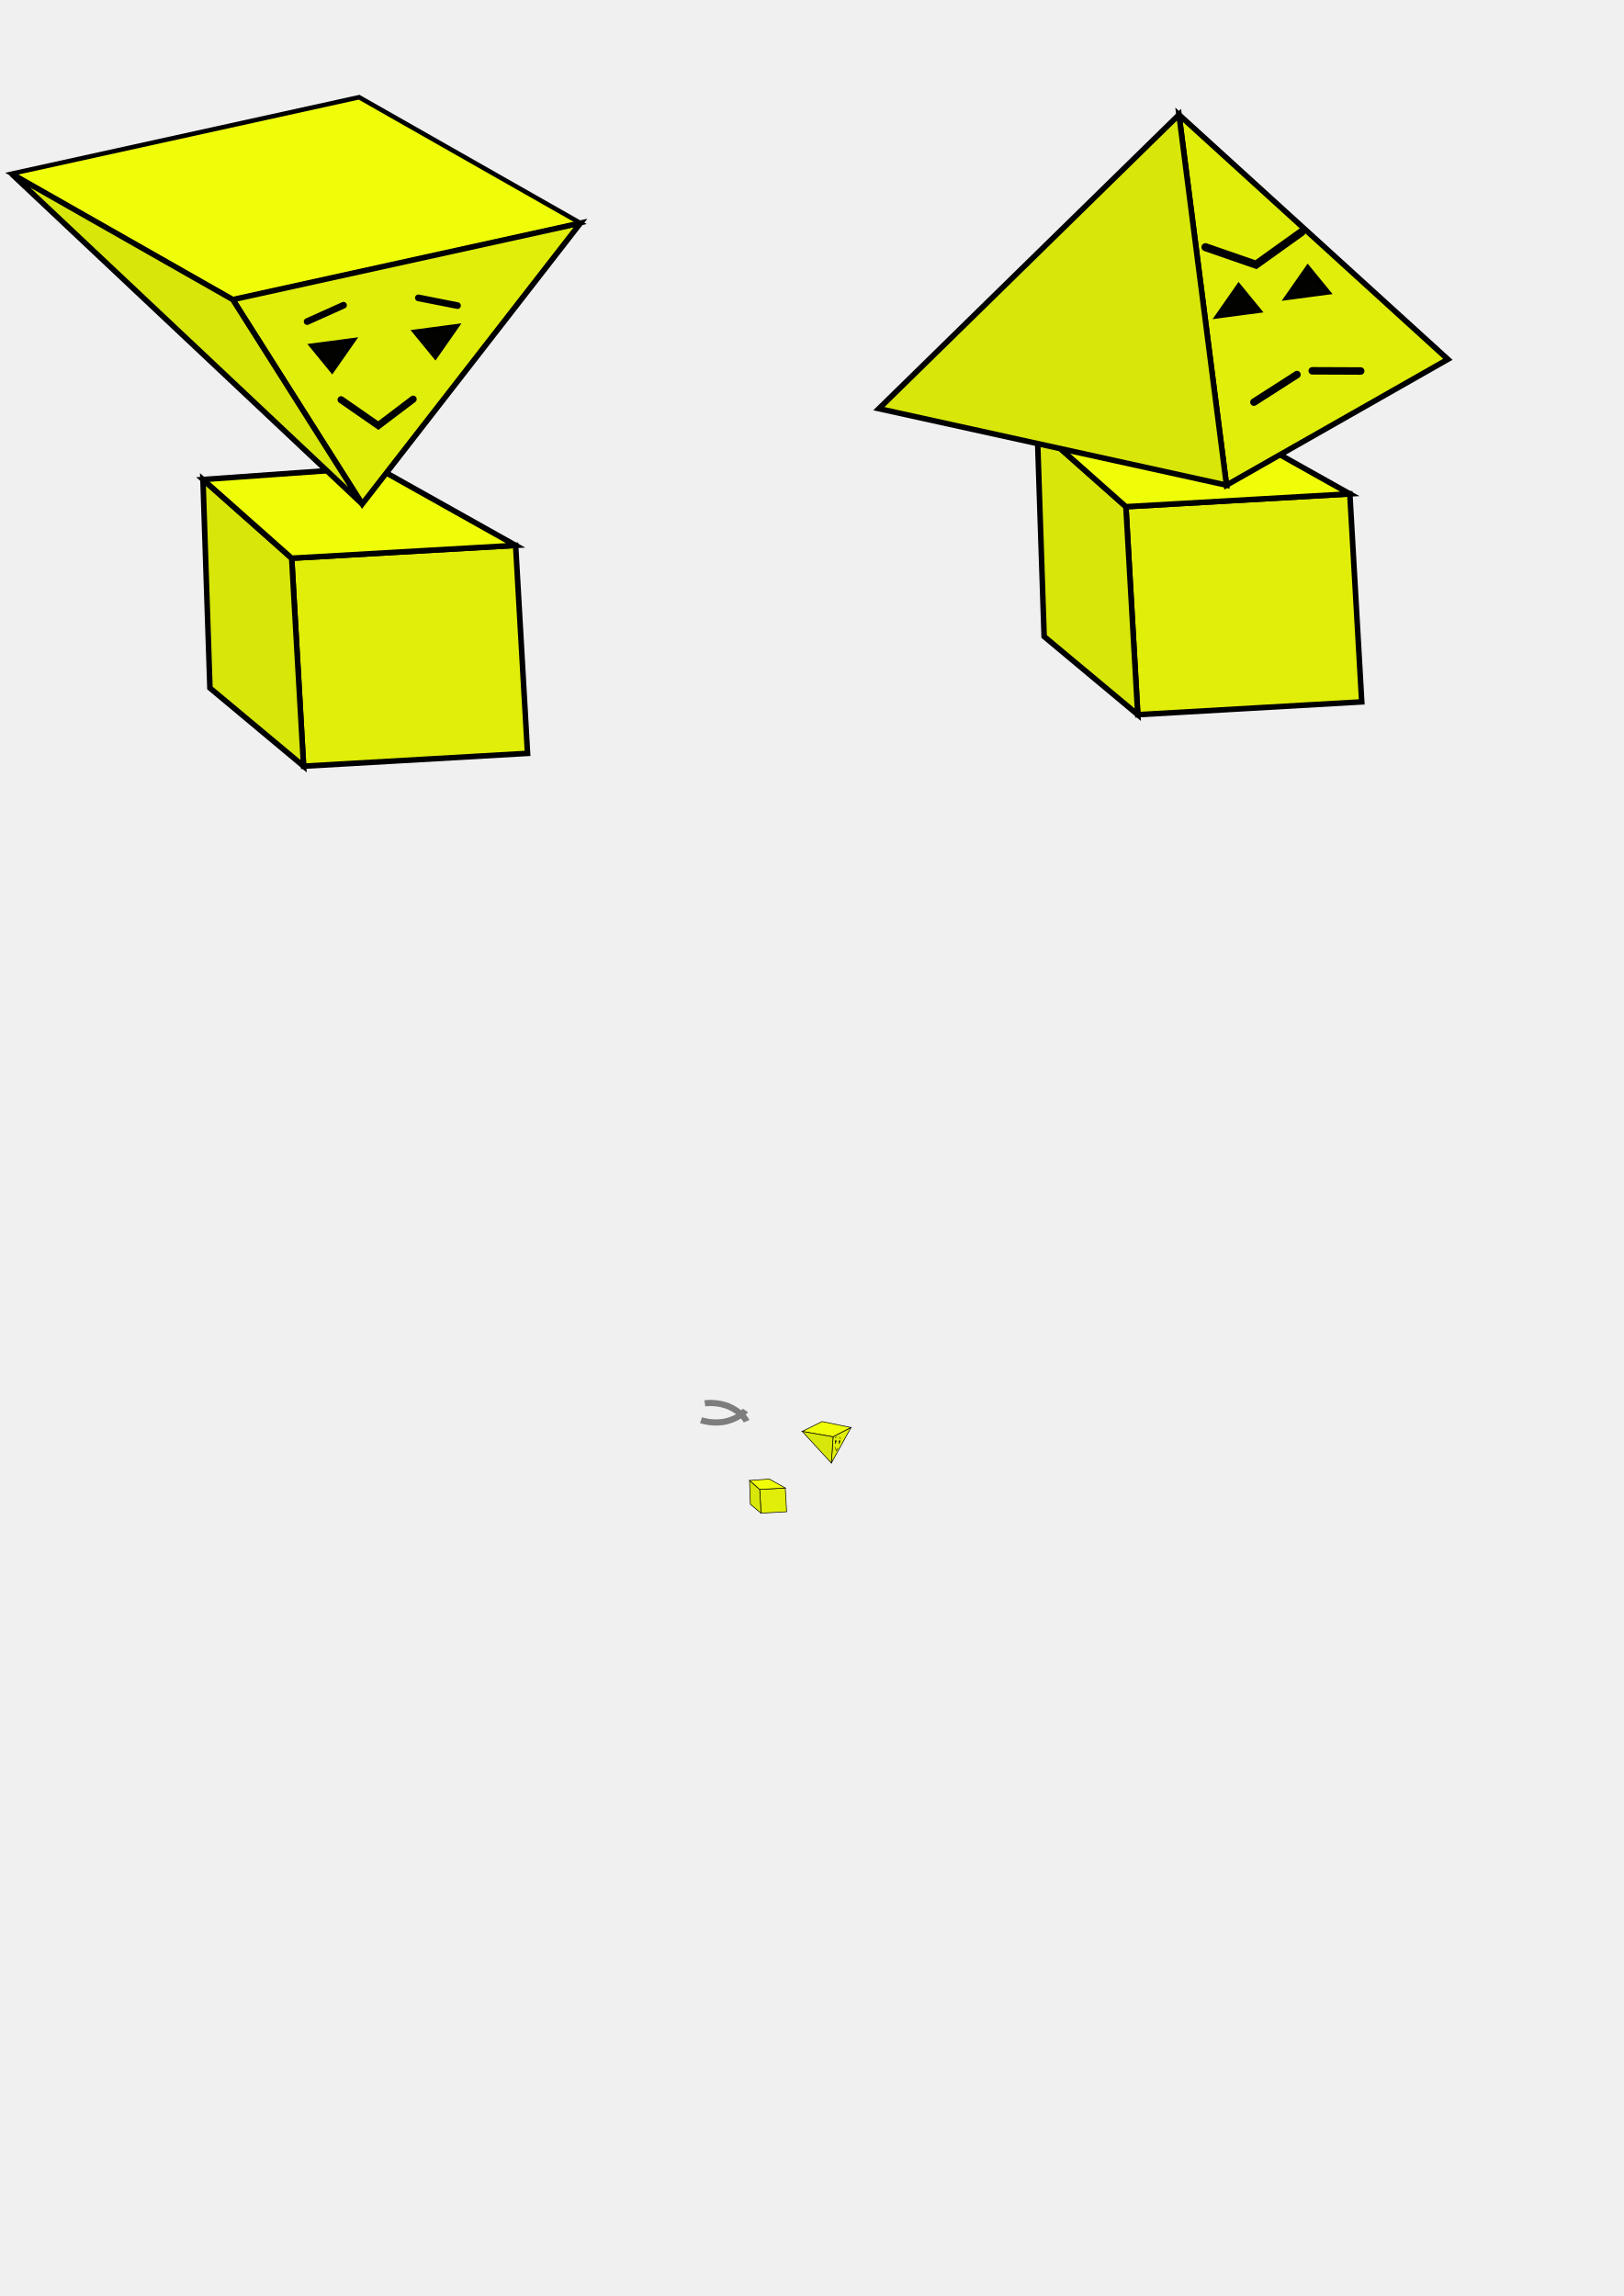
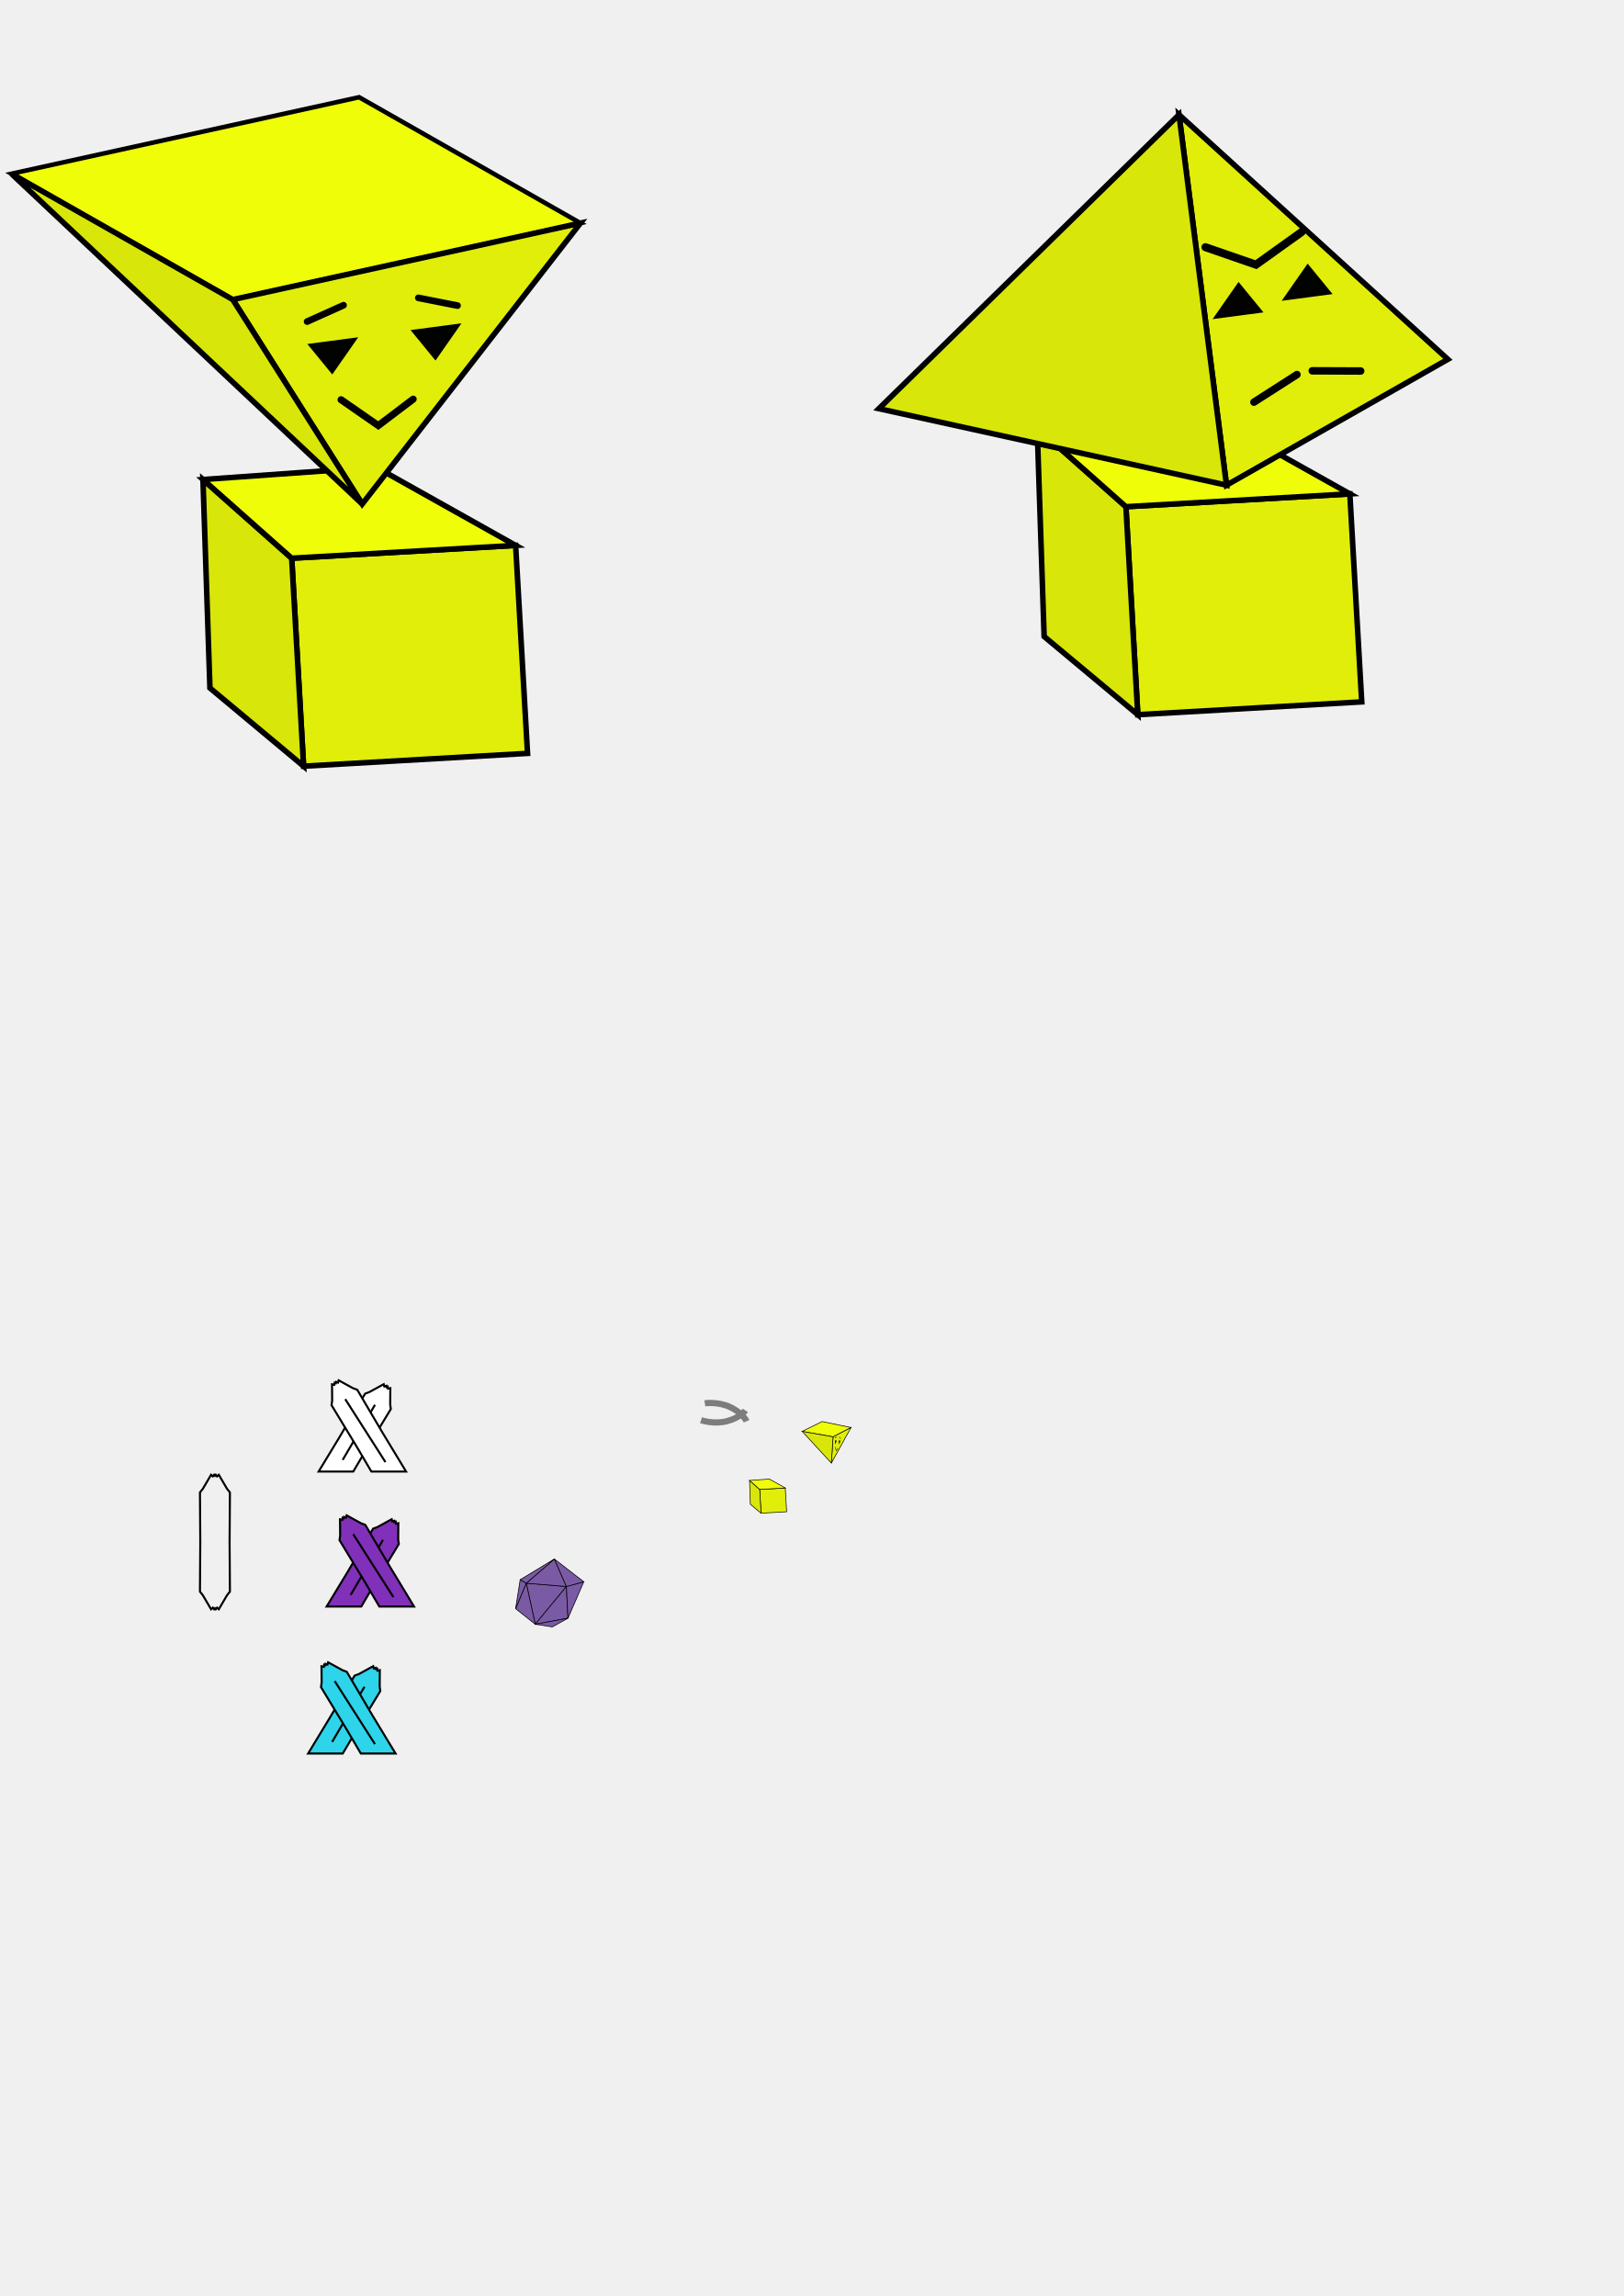
<svg xmlns="http://www.w3.org/2000/svg" width="210mm" height="297mm" viewBox="0 0 210 297" version="1.1" id="svg5">
  <defs id="defs2" />
  <g id="layer1">
    <rect style="font-variation-settings:normal;opacity:1;vector-effect:none;fill:#e1ee09;fill-opacity:1;stroke:#000000;stroke-width:0.718;stroke-linecap:butt;stroke-linejoin:miter;stroke-miterlimit:4;stroke-dasharray:none;stroke-dashoffset:0;stroke-opacity:1;-inkscape-stroke:none;stop-color:#000000;stop-opacity:1" id="rect3715" width="29.01" height="26.948" x="33.537" y="74.245" transform="rotate(-3.276377)" />
    <path style="font-variation-settings:normal;opacity:1;vector-effect:none;fill:#d8e609;fill-opacity:1;stroke:#000000;stroke-width:0.718;stroke-linecap:butt;stroke-linejoin:miter;stroke-miterlimit:4;stroke-dasharray:none;stroke-dashoffset:0;stroke-opacity:1;-inkscape-stroke:none;stop-color:#000000;stop-opacity:1" d="M 39.265,99.111 27.151,88.997 26.249,62.028 37.725,72.207 Z" id="path4467" />
    <path style="font-variation-settings:normal;opacity:1;vector-effect:none;fill:#effd09;fill-opacity:1;stroke:#000000;stroke-width:0.718;stroke-linecap:butt;stroke-linejoin:miter;stroke-miterlimit:4;stroke-dasharray:none;stroke-dashoffset:0;stroke-opacity:1;-inkscape-stroke:none;stop-color:#000000;stop-opacity:1" d="M 26.249,62.028 48.649,60.434 66.688,70.549 37.725,72.207 Z" id="path4469" />
    <rect style="font-variation-settings:normal;vector-effect:none;fill:#e1ee09;fill-opacity:1;stroke:#000000;stroke-width:0.718;stroke-linecap:butt;stroke-linejoin:miter;stroke-miterlimit:4;stroke-dasharray:none;stroke-dashoffset:0;stroke-opacity:1;-inkscape-stroke:none;stop-color:#000000" id="rect3715-6" width="29.01" height="26.948" x="141.633" y="73.761" transform="rotate(-3.276377)" />
    <path style="font-variation-settings:normal;vector-effect:none;fill:#d8e609;fill-opacity:1;stroke:#000000;stroke-width:0.718;stroke-linecap:butt;stroke-linejoin:miter;stroke-miterlimit:4;stroke-dasharray:none;stroke-dashoffset:0;stroke-opacity:1;-inkscape-stroke:none;stop-color:#000000" d="m 147.157,92.449 -12.115,-10.113 -0.901,-26.97 11.476,10.18 z" id="path4467-2" />
    <path style="font-variation-settings:normal;vector-effect:none;fill:#effd09;fill-opacity:1;stroke:#000000;stroke-width:0.718;stroke-linecap:butt;stroke-linejoin:miter;stroke-miterlimit:4;stroke-dasharray:none;stroke-dashoffset:0;stroke-opacity:1;-inkscape-stroke:none;stop-color:#000000" d="m 134.141,55.366 22.4,-1.594 18.039,10.115 -28.962,1.658 z" id="path4469-6" />
    <rect style="fill:#effd09;fill-opacity:1;stroke:#000000;stroke-width:0.878;stroke-dasharray:none;stop-color:#000000" id="rect441" width="46.039" height="32.933" x="-28.076" y="33.249" transform="matrix(0.9766268,-0.2149423,0.8692514,0.4943703,0,0)" />
    <path style="font-variation-settings:normal;opacity:1;vector-effect:none;fill:#e1ee09;fill-opacity:1;stroke:#000000;stroke-width:0.718;stroke-linecap:butt;stroke-linejoin:miter;stroke-miterlimit:4;stroke-dasharray:none;stroke-dashoffset:0;stroke-opacity:1;-inkscape-stroke:none;stop-color:#000000;stop-opacity:1" d="m 30.109,38.753 16.737,26.446 28.227,-36.341 z" id="path2504" />
    <path style="font-variation-settings:normal;opacity:1;vector-effect:none;fill:#d8e609;fill-opacity:1;stroke:#000000;stroke-width:0.718;stroke-linecap:butt;stroke-linejoin:miter;stroke-miterlimit:4;stroke-dasharray:none;stroke-dashoffset:0;stroke-opacity:1;-inkscape-stroke:none;stop-color:#000000;stop-opacity:1" d="M 46.846,65.198 1.482,22.472 30.109,38.753 Z" id="path2506" />
    <path style="font-variation-settings:normal;opacity:1;vector-effect:none;fill:#020200;fill-opacity:1;stroke:#000000;stroke-width:0.718;stroke-linecap:butt;stroke-linejoin:miter;stroke-miterlimit:4;stroke-dasharray:none;stroke-dashoffset:0;stroke-opacity:1;-inkscape-stroke:none;stop-color:#000000;stop-opacity:1" id="path2601" d="m 28.992,85.467 -3.99,-6.309 7.464,-0.298 z" transform="matrix(0.7544403,-0.07653304,-0.03908048,0.5841404,24.44719,0.3177099)" />
    <path style="font-variation-settings:normal;opacity:1;vector-effect:none;fill:#020200;fill-opacity:1;stroke:#000000;stroke-width:0.718;stroke-linecap:butt;stroke-linejoin:miter;stroke-miterlimit:4;stroke-dasharray:none;stroke-dashoffset:0;stroke-opacity:1;-inkscape-stroke:none;stop-color:#000000;stop-opacity:1" id="path2759" d="m 28.992,85.467 -3.99,-6.309 7.464,-0.298 z" transform="matrix(0.7544403,-0.07653304,-0.03908048,0.5841404,37.79746,-1.48418)" />
    <path style="fill:none;stroke:#000000;stroke-width:0.865;stroke-linecap:round;stroke-linejoin:miter;stroke-dasharray:none;stroke-opacity:1" d="m 39.72,41.598 4.708,-2.114" id="path3517" />
    <path style="fill:none;stroke:#000000;stroke-width:0.865;stroke-linecap:round;stroke-linejoin:miter;stroke-dasharray:none;stroke-opacity:1" d="M 59.172,39.531 54.109,38.531" id="path3519" />
    <path id="path3523" style="opacity:1;fill:none;stroke:#000000;stroke-width:0.915;stroke-linecap:round;stroke-opacity:1;stop-color:#000000;stop-opacity:1" d="m 44.11,51.706 4.817,3.343 4.509,-3.417" />
    <rect style="font-variation-settings:normal;vector-effect:none;fill:#e1ee09;fill-opacity:1;stroke:#000000;stroke-width:0.082;stroke-linecap:butt;stroke-linejoin:miter;stroke-miterlimit:4;stroke-dasharray:none;stroke-dashoffset:0;stroke-opacity:1;-inkscape-stroke:none;stop-color:#000000" id="rect3715-1" width="3.313" height="3.078" x="87.083" y="197.968" transform="rotate(-3.276377)" />
    <path style="font-variation-settings:normal;vector-effect:none;fill:#d8e609;fill-opacity:1;stroke:#000000;stroke-width:0.082;stroke-linecap:butt;stroke-linejoin:miter;stroke-miterlimit:4;stroke-dasharray:none;stroke-dashoffset:0;stroke-opacity:1;-inkscape-stroke:none;stop-color:#000000" d="m 98.431,195.741 -1.384,-1.155 -0.103,-3.08 1.311,1.163 z" id="path4467-8" />
    <path style="font-variation-settings:normal;vector-effect:none;fill:#effd09;fill-opacity:1;stroke:#000000;stroke-width:0.082;stroke-linecap:butt;stroke-linejoin:miter;stroke-miterlimit:4;stroke-dasharray:none;stroke-dashoffset:0;stroke-opacity:1;-inkscape-stroke:none;stop-color:#000000" d="m 96.945,191.505 2.558,-0.182 2.06,1.155 -3.308,0.189 z" id="path4469-7" />
    <path id="rect441-9" style="fill:#effd09;stroke:#000000;stroke-width:0.082;stop-color:#000000" d="m 110.067,184.658 -3.735,-0.775 -2.583,1.274 3.999,0.706 z" />
    <path style="font-variation-settings:normal;vector-effect:none;fill:#e1ee09;fill-opacity:1;stroke:#000000;stroke-width:0.082;stroke-linecap:butt;stroke-linejoin:miter;stroke-miterlimit:4;stroke-dasharray:none;stroke-dashoffset:0;stroke-opacity:1;-inkscape-stroke:none;stop-color:#000000" d="m 107.749,185.863 -0.227,3.394 2.545,-4.598 z" id="path2504-2" />
    <path style="font-variation-settings:normal;vector-effect:none;fill:#d8e609;fill-opacity:1;stroke:#000000;stroke-width:0.082;stroke-linecap:butt;stroke-linejoin:miter;stroke-miterlimit:4;stroke-dasharray:none;stroke-dashoffset:0;stroke-opacity:1;-inkscape-stroke:none;stop-color:#000000" d="m 107.522,189.257 -3.772,-4.1 3.999,0.706 z" id="path2506-0" />
    <path style="font-variation-settings:normal;vector-effect:none;fill:#020200;fill-opacity:1;stroke:#000000;stroke-width:0.718;stroke-linecap:butt;stroke-linejoin:miter;stroke-miterlimit:4;stroke-dasharray:none;stroke-dashoffset:0;stroke-opacity:1;-inkscape-stroke:none;stop-color:#000000" id="path2601-2" d="m 28.992,85.467 -3.99,-6.309 7.464,-0.298 z" transform="matrix(0.02713954,0.0033178,-0.00895246,0.06443464,108.0214,181.185)" />
    <path style="font-variation-settings:normal;vector-effect:none;fill:#020200;fill-opacity:1;stroke:#000000;stroke-width:0.718;stroke-linecap:butt;stroke-linejoin:miter;stroke-miterlimit:4;stroke-dasharray:none;stroke-dashoffset:0;stroke-opacity:1;-inkscape-stroke:none;stop-color:#000000" id="path2759-3" d="m 28.992,85.467 -3.99,-6.309 7.464,-0.298 z" transform="matrix(0.02713954,0.0033178,-0.00895246,0.06443464,108.5074,181.1938)" />
    <path style="fill:none;stroke:#000000;stroke-width:0.055;stroke-linecap:round;stroke-linejoin:miter;stroke-dasharray:none;stroke-opacity:1" d="m 108.014,186.022 0.191,-0.161" id="path3517-7" />
    <path style="fill:none;stroke:#000000;stroke-width:0.055;stroke-linecap:round;stroke-linejoin:miter;stroke-dasharray:none;stroke-opacity:1" d="m 108.715,186.097 -0.162,-0.191" id="path3519-5" />
    <path id="path3523-9" style="fill:none;stroke:#000000;stroke-width:0.058;stroke-linecap:round;stroke-opacity:1;stop-color:#000000" d="m 108.034,187.216 0.123,0.448 0.201,-0.31" />
    <path style="font-variation-settings:normal;vector-effect:none;fill:#e1ee09;fill-opacity:1;stroke:#000000;stroke-width:0.718;stroke-linecap:butt;stroke-linejoin:miter;stroke-miterlimit:4;stroke-dasharray:none;stroke-dashoffset:0;stroke-opacity:1;-inkscape-stroke:none;stop-color:#000000" d="m 158.63,62.76 -6.147,-47.923 34.774,31.642 z" id="path2504-3" />
    <path style="font-variation-settings:normal;vector-effect:none;fill:#d8e609;fill-opacity:1;stroke:#000000;stroke-width:0.718;stroke-linecap:butt;stroke-linejoin:miter;stroke-miterlimit:4;stroke-dasharray:none;stroke-dashoffset:0;stroke-opacity:1;-inkscape-stroke:none;stop-color:#000000" d="m 152.483,14.836 -38.817,38.028 44.963,9.896 z" id="path2506-5" />
    <path style="font-variation-settings:normal;vector-effect:none;fill:#020200;fill-opacity:1;stroke:#000000;stroke-width:0.718;stroke-linecap:butt;stroke-linejoin:miter;stroke-miterlimit:4;stroke-dasharray:none;stroke-dashoffset:0;stroke-opacity:1;-inkscape-stroke:none;stop-color:#000000" id="path2601-6" d="m 28.992,85.467 -3.99,-6.309 7.464,-0.298 z" transform="matrix(-0.7544403,0.07653304,0.03908048,-0.5841404,187.649,82.2222)" />
    <path style="font-variation-settings:normal;vector-effect:none;fill:#020200;fill-opacity:1;stroke:#000000;stroke-width:0.718;stroke-linecap:butt;stroke-linejoin:miter;stroke-miterlimit:4;stroke-dasharray:none;stroke-dashoffset:0;stroke-opacity:1;-inkscape-stroke:none;stop-color:#000000" id="path2759-2" d="m 28.992,85.467 -3.99,-6.309 7.464,-0.298 z" transform="matrix(-0.7544403,0.07653304,0.03908048,-0.5841404,178.7137,84.5911)" />
    <path style="fill:none;stroke:#000000;stroke-width:0.968;stroke-linecap:round;stroke-linejoin:miter;stroke-dasharray:none;stroke-opacity:1" d="m 175.983,47.992 -6.265,-0.026" id="path3517-9" />
    <path style="fill:none;stroke:#000000;stroke-width:0.968;stroke-linecap:round;stroke-linejoin:miter;stroke-dasharray:none;stroke-opacity:1" d="m 162.173,52.023 5.57,-3.571" id="path3519-1" />
    <path id="path3523-2" style="fill:none;stroke:#000000;stroke-width:1.042;stroke-linecap:round;stroke-opacity:1;stop-color:#000000" d="m 168.332,30.019 -5.893,4.218 -6.53,-2.261" />
    <path style="fill:none;stroke:#7d7d7d;stroke-width:0.802;stroke-linecap:butt;stroke-linejoin:miter;stroke-dasharray:none;stroke-opacity:1" d="m 90.667,183.705 c 0,0 1.619,0.585 3.364,0.128 1.744,-0.457 2.377,-1.386 2.377,-1.386" id="path594" />
    <path style="fill:none;stroke:#7d7d7d;stroke-width:0.802;stroke-linecap:butt;stroke-linejoin:miter;stroke-dasharray:none;stroke-opacity:1" d="m 91.159,181.528 c 0,0 1.701,-0.269 3.327,0.51 1.626,0.778 2.073,1.81 2.073,1.81" id="path1150" />
+     <g transform="matrix(0.3388095,0,0,0.3388095,8.67874,191.2656)" style="fill:#7a5aa5;fill-opacity:1" id="g1245">
+       <path style="fill:#7a5aa5;fill-opacity:1;stroke:#000000;stroke-width:0.265px;stroke-linecap:butt;stroke-linejoin:miter;stroke-opacity:1" d="M 175.27,39.944 178.712,55.607 190.587,41.198 Z" id="path1227" />
+       <path style="fill:#7a5aa5;fill-opacity:1;stroke:#000000;stroke-width:0.265px;stroke-linecap:butt;stroke-linejoin:miter;stroke-opacity:1" d="m 178.712,55.607 -7.504,-5.962 4.063,-9.701 z" id="path1229" />
+       <path style="fill:#7a5aa5;fill-opacity:1;stroke:#000000;stroke-width:0.265px;stroke-linecap:butt;stroke-linejoin:miter;stroke-opacity:1" d="M 178.712,55.607 191.205,53.296 190.587,41.198 Z" id="path1231" />
+       <path style="fill:#7a5aa5;fill-opacity:1;stroke:#000000;stroke-width:0.265px;stroke-linecap:butt;stroke-linejoin:miter;stroke-opacity:1" d="m 178.712,55.607 6.497,1.013 5.997,-3.324 z" id="path1233" />
+       <path style="fill:#7a5aa5;fill-opacity:1;stroke:#000000;stroke-width:0.265px;stroke-linecap:butt;stroke-linejoin:miter;stroke-opacity:1" d="M 191.205,53.296 197.23,39.394 190.587,41.198 Z" id="path1235" />
+       <path style="fill:#7a5aa5;fill-opacity:1;stroke:#000000;stroke-width:0.265px;stroke-linecap:butt;stroke-linejoin:miter;stroke-opacity:1" d="M 175.27,39.944 186.002,30.692 190.587,41.198 Z" id="path1237" />
+       <path style="fill:#7a5aa5;fill-opacity:1;stroke:#000000;stroke-width:0.265px;stroke-linecap:butt;stroke-linejoin:miter;stroke-opacity:1" d="m 186.002,30.692 11.228,8.702 -6.643,1.804 z" id="path1239" />
+       <path style="fill:#7a5aa5;fill-opacity:1;stroke:#000000;stroke-width:0.265px;stroke-linecap:butt;stroke-linejoin:miter;stroke-opacity:1" d="m 171.208,49.645 1.754,-11.05 2.308,1.349 z" id="path1241" />
+       <path style="fill:#7a5aa5;fill-opacity:1;stroke:#000000;stroke-width:0.265px;stroke-linecap:butt;stroke-linejoin:miter;stroke-opacity:1" d="m 172.962,38.595 13.04,-7.903 -10.732,9.253 z" id="path1243" />
+     </g>
+     <path id="path3825" style="fill:none;stroke:#000000;stroke-width:0.265px;stroke-linecap:butt;stroke-linejoin:miter;stroke-opacity:1" d="m 27.301,190.768 -1.074,1.829 -0.364,0.454 0.004,0.161 -0.005,0.008 0.041,6.247 -0.041,6.251 0.005,0.008 -0.004,0.16 0.363,0.453 1.075,1.83 0.224,-0.212 0.169,0.211 0.105,-0.13 0.105,0.13 0.169,-0.211 0.224,0.212 1.073,-1.829 0.365,-0.454 -0.004,-0.161 0.004,-0.007 -0.041,-6.257 0.041,-6.241 -0.004,-0.007 0.004,-0.162 -0.366,-0.455 -1.072,-1.827 -0.224,0.212 -0.169,-0.211 -0.105,0.131 -0.105,-0.131 -0.169,0.211 z" />
+     <path id="path3834" style="fill:#8130b9;stroke:#000000;stroke-width:0.265px;stroke-linecap:butt;stroke-linejoin:miter;stroke-opacity:1;fill-opacity:1" d="M 50.66 196.52 L 48.801 197.54 L 48.255 197.742 L 48.176 197.882 L 48.168 197.886 L 44.999 203.27 L 42.242 207.817 L 46.724 207.817 L 48.259 205.21 L 51.495 199.873 L 51.495 199.865 L 51.581 199.728 L 51.5 199.15 L 51.517 197.031 L 51.215 197.098 L 51.178 196.83 L 51.021 196.889 L 50.998 196.722 L 50.744 196.816 L 50.66 196.52 z " />
+     <path style="fill:none;stroke:#000000;stroke-width:0.265px;stroke-linecap:butt;stroke-linejoin:miter;stroke-opacity:1" d="M 49.528,199.188 45.352,206.313" id="path3922" />
+     <path id="path3891" style="fill:#8130b9;stroke:#000000;stroke-width:0.265px;stroke-linecap:butt;stroke-linejoin:miter;stroke-opacity:1;font-variation-settings:normal;opacity:1;vector-effect:none;fill-opacity:1;stroke-miterlimit:4;stroke-dasharray:none;stroke-dashoffset:0;-inkscape-stroke:none;stop-color:#000000;stop-opacity:1" d="m 44.831,196.019 -0.084,0.296 -0.254,-0.094 -0.023,0.166 -0.157,-0.058 -0.037,0.268 -0.301,-0.067 0.017,2.118 -0.081,0.579 0.086,0.137 v 0.008 l 3.236,5.338 1.829,3.108 h 4.491 l -3.06,-5.049 -3.169,-5.384 -0.008,-0.004 -0.08,-0.14 -0.545,-0.203 z" />
+     <path style="fill:none;stroke:#000000;stroke-width:0.265px;stroke-linecap:butt;stroke-linejoin:miter;stroke-opacity:1" d="m 50.885,206.599 -5.202,-8.149" id="path3924" />
+     <path id="path3834-5" style="fill:#ffffff;fill-opacity:1;stroke:#000000;stroke-width:0.265px;stroke-linecap:butt;stroke-linejoin:miter;stroke-opacity:1" d="m 49.628,179.054 -1.86,1.02 -0.546,0.203 -0.079,0.14 -0.008,0.004 -3.169,5.384 -2.757,4.547 h 4.482 l 1.534,-2.607 3.236,-5.337 v -0.008 l 0.086,-0.137 -0.081,-0.579 0.017,-2.118 -0.301,0.067 -0.038,-0.268 -0.157,0.059 -0.023,-0.166 -0.254,0.094 z" />
+     <path style="fill:none;stroke:#000000;stroke-width:0.265px;stroke-linecap:butt;stroke-linejoin:miter;stroke-opacity:1" d="m 48.496,181.722 -4.176,7.125" id="path3922-6" />
+     <path id="path3891-2" style="font-variation-settings:normal;vector-effect:none;fill:#ffffff;fill-opacity:1;stroke:#000000;stroke-width:0.265px;stroke-linecap:butt;stroke-linejoin:miter;stroke-miterlimit:4;stroke-dasharray:none;stroke-dashoffset:0;stroke-opacity:1;-inkscape-stroke:none;stop-color:#000000" d="m 43.798,178.553 -0.084,0.296 -0.254,-0.094 -0.023,0.166 -0.157,-0.058 -0.037,0.268 -0.301,-0.067 0.017,2.118 -0.081,0.579 0.086,0.137 v 0.008 l 3.236,5.338 1.829,3.108 h 4.491 l -3.06,-5.049 -3.169,-5.384 -0.008,-0.004 -0.08,-0.14 -0.545,-0.203 z" />
+     <path style="fill:none;stroke:#000000;stroke-width:0.265px;stroke-linecap:butt;stroke-linejoin:miter;stroke-opacity:1" d="m 49.853,189.133 -5.202,-8.149" id="path3924-9" />
+     <path id="path3834-6" style="fill:#2dd4ea;fill-opacity:1;stroke:#000000;stroke-width:0.265px;stroke-linecap:butt;stroke-linejoin:miter;stroke-opacity:1" d="m 48.267,215.531 -1.86,1.02 -0.546,0.203 -0.079,0.14 -0.008,0.004 -3.169,5.384 -2.757,4.547 H 44.331 l 1.534,-2.607 3.236,-5.337 v -0.008 l 0.086,-0.137 -0.081,-0.579 0.017,-2.118 -0.301,0.067 -0.038,-0.268 -0.157,0.059 -0.023,-0.166 -0.254,0.094 z" />
+     <path style="fill:none;stroke:#000000;stroke-width:0.265px;stroke-linecap:butt;stroke-linejoin:miter;stroke-opacity:1" d="m 47.135,218.198 -4.176,7.125" id="path3922-7" />
+     <path id="path3891-5" style="font-variation-settings:normal;vector-effect:none;fill:#2dd4ea;fill-opacity:1;stroke:#000000;stroke-width:0.265px;stroke-linecap:butt;stroke-linejoin:miter;stroke-miterlimit:4;stroke-dasharray:none;stroke-dashoffset:0;stroke-opacity:1;-inkscape-stroke:none;stop-color:#000000" d="m 42.437,215.029 -0.084,0.296 -0.254,-0.094 -0.023,0.166 -0.157,-0.058 -0.037,0.268 -0.301,-0.067 0.017,2.118 -0.081,0.579 0.086,0.137 v 0.008 l 3.236,5.338 1.829,3.108 h 4.491 l -3.06,-5.049 -3.169,-5.384 -0.008,-0.004 -0.08,-0.14 -0.545,-0.203 z" />
+     <path style="fill:none;stroke:#000000;stroke-width:0.265px;stroke-linecap:butt;stroke-linejoin:miter;stroke-opacity:1" d="m 48.492,225.609 -5.202,-8.149" id="path3924-3" />
  </g>
</svg>
